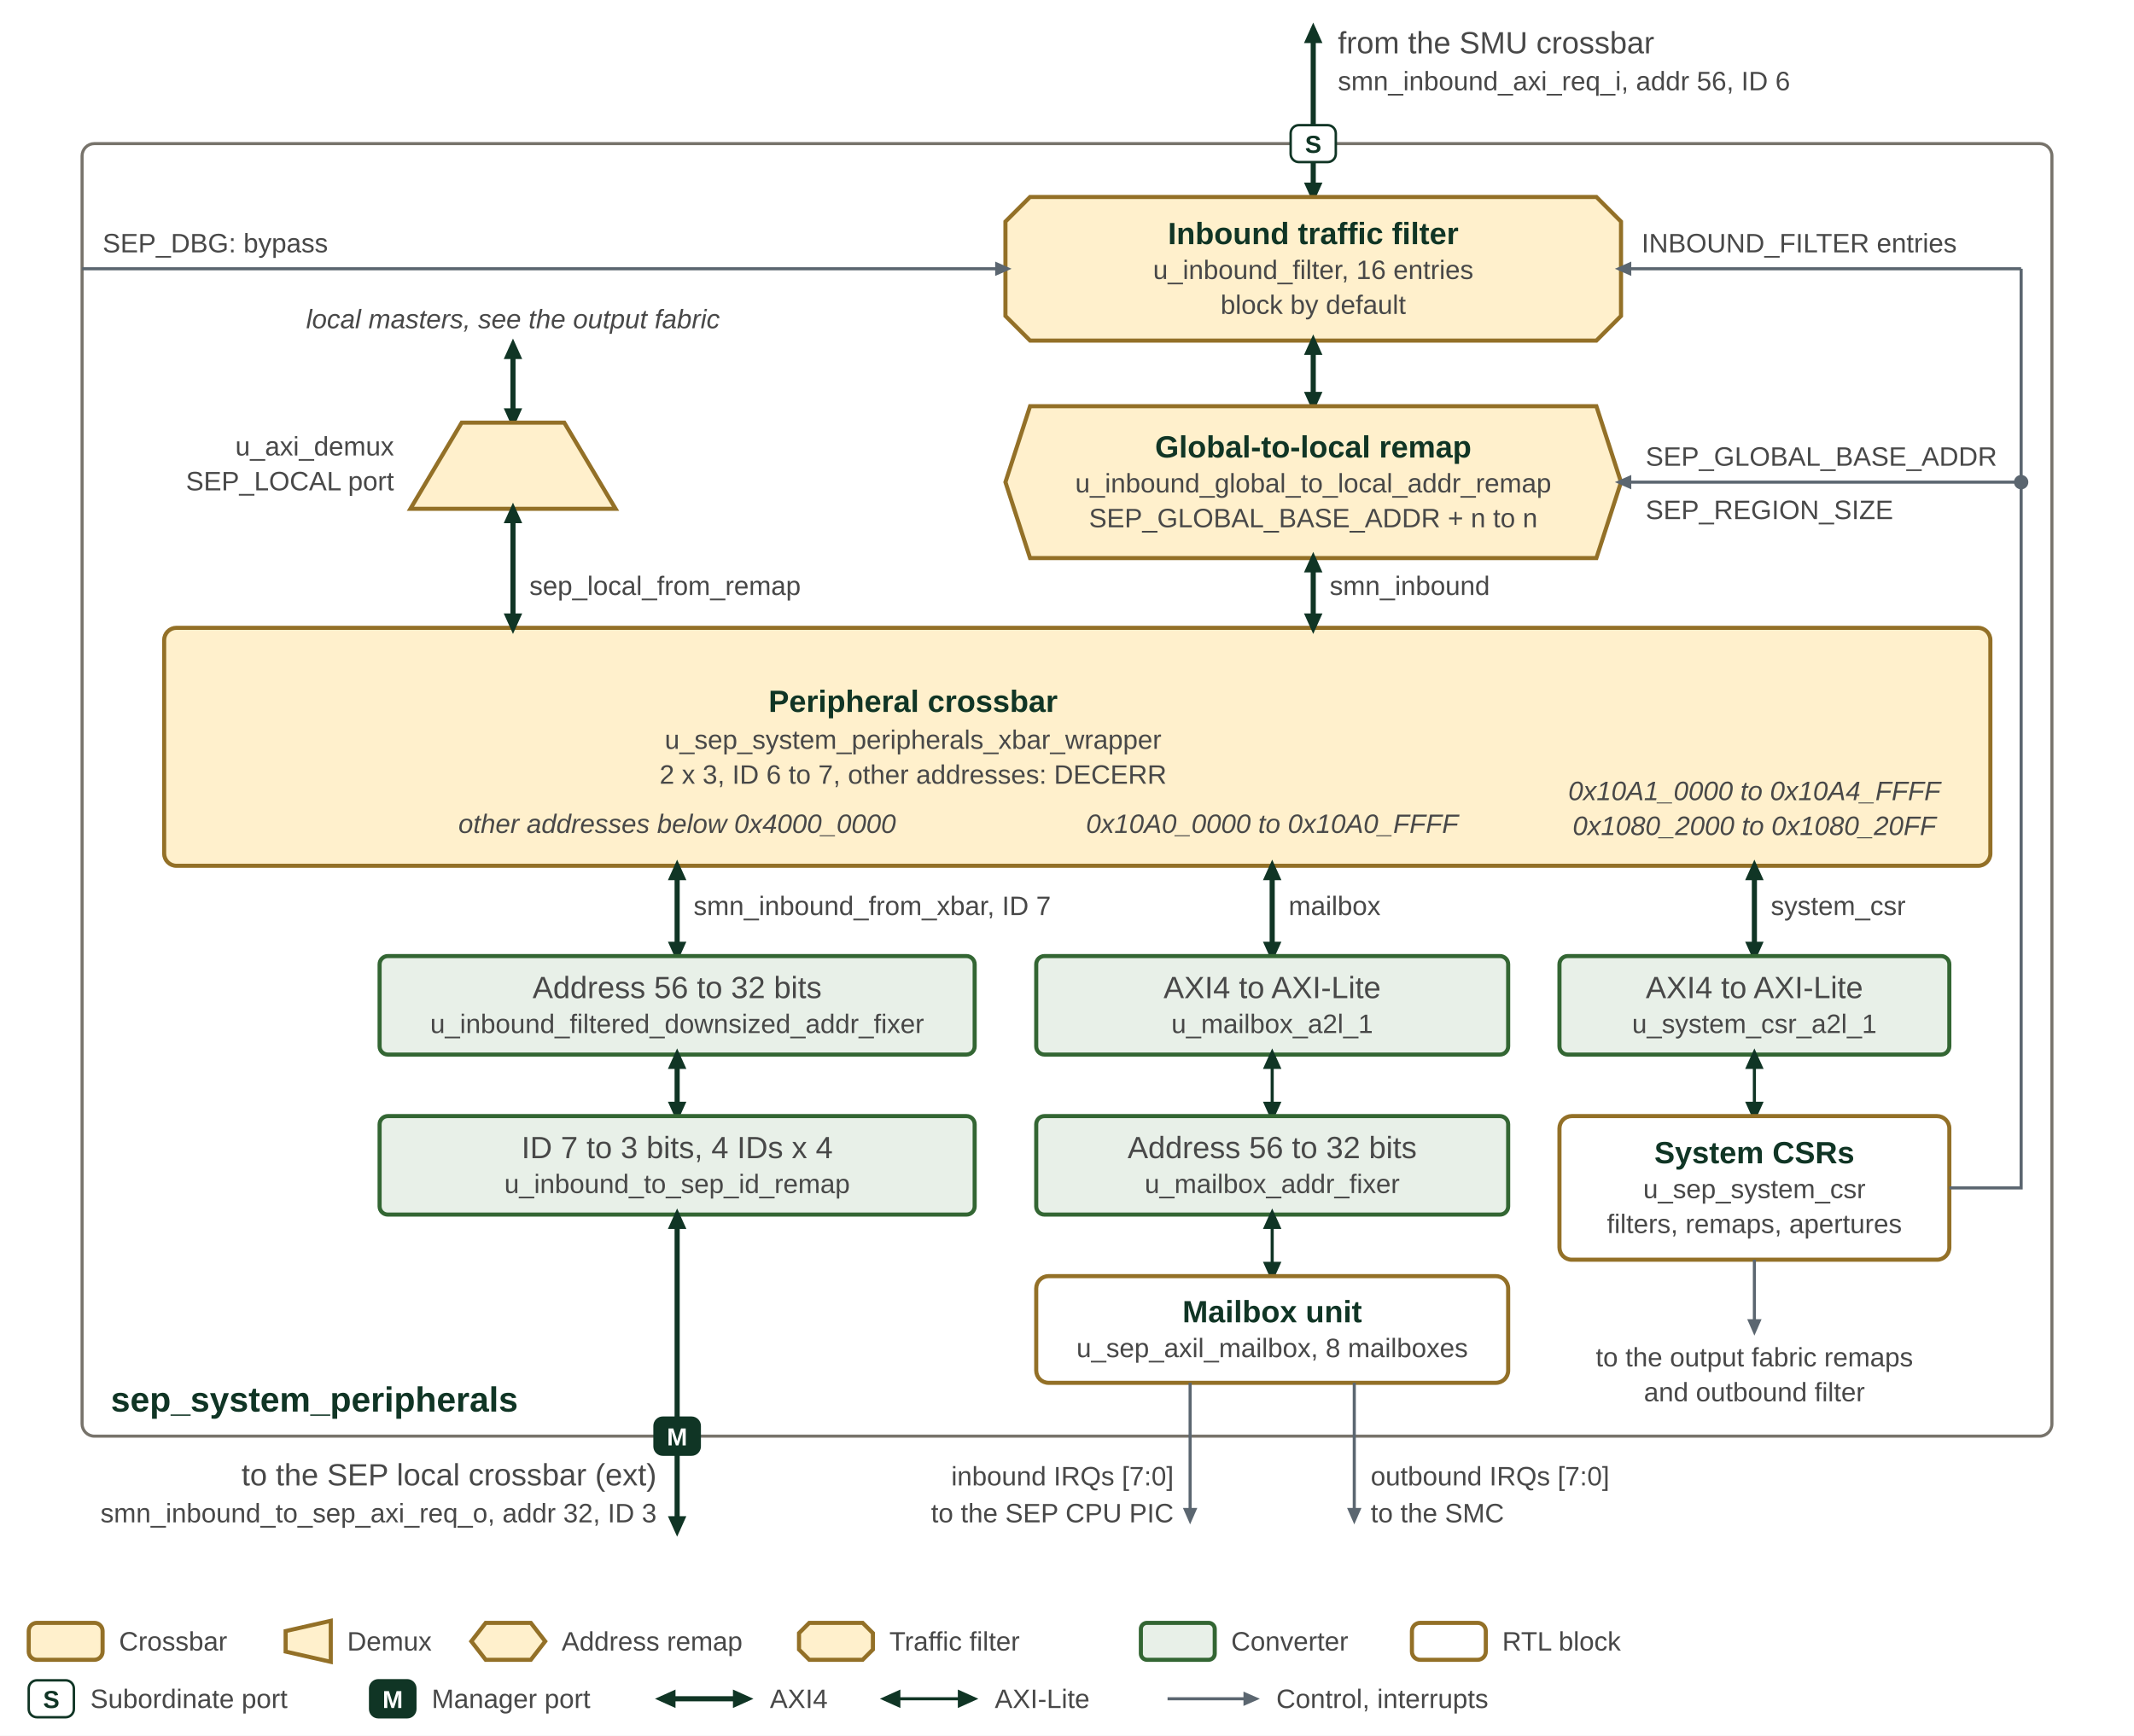
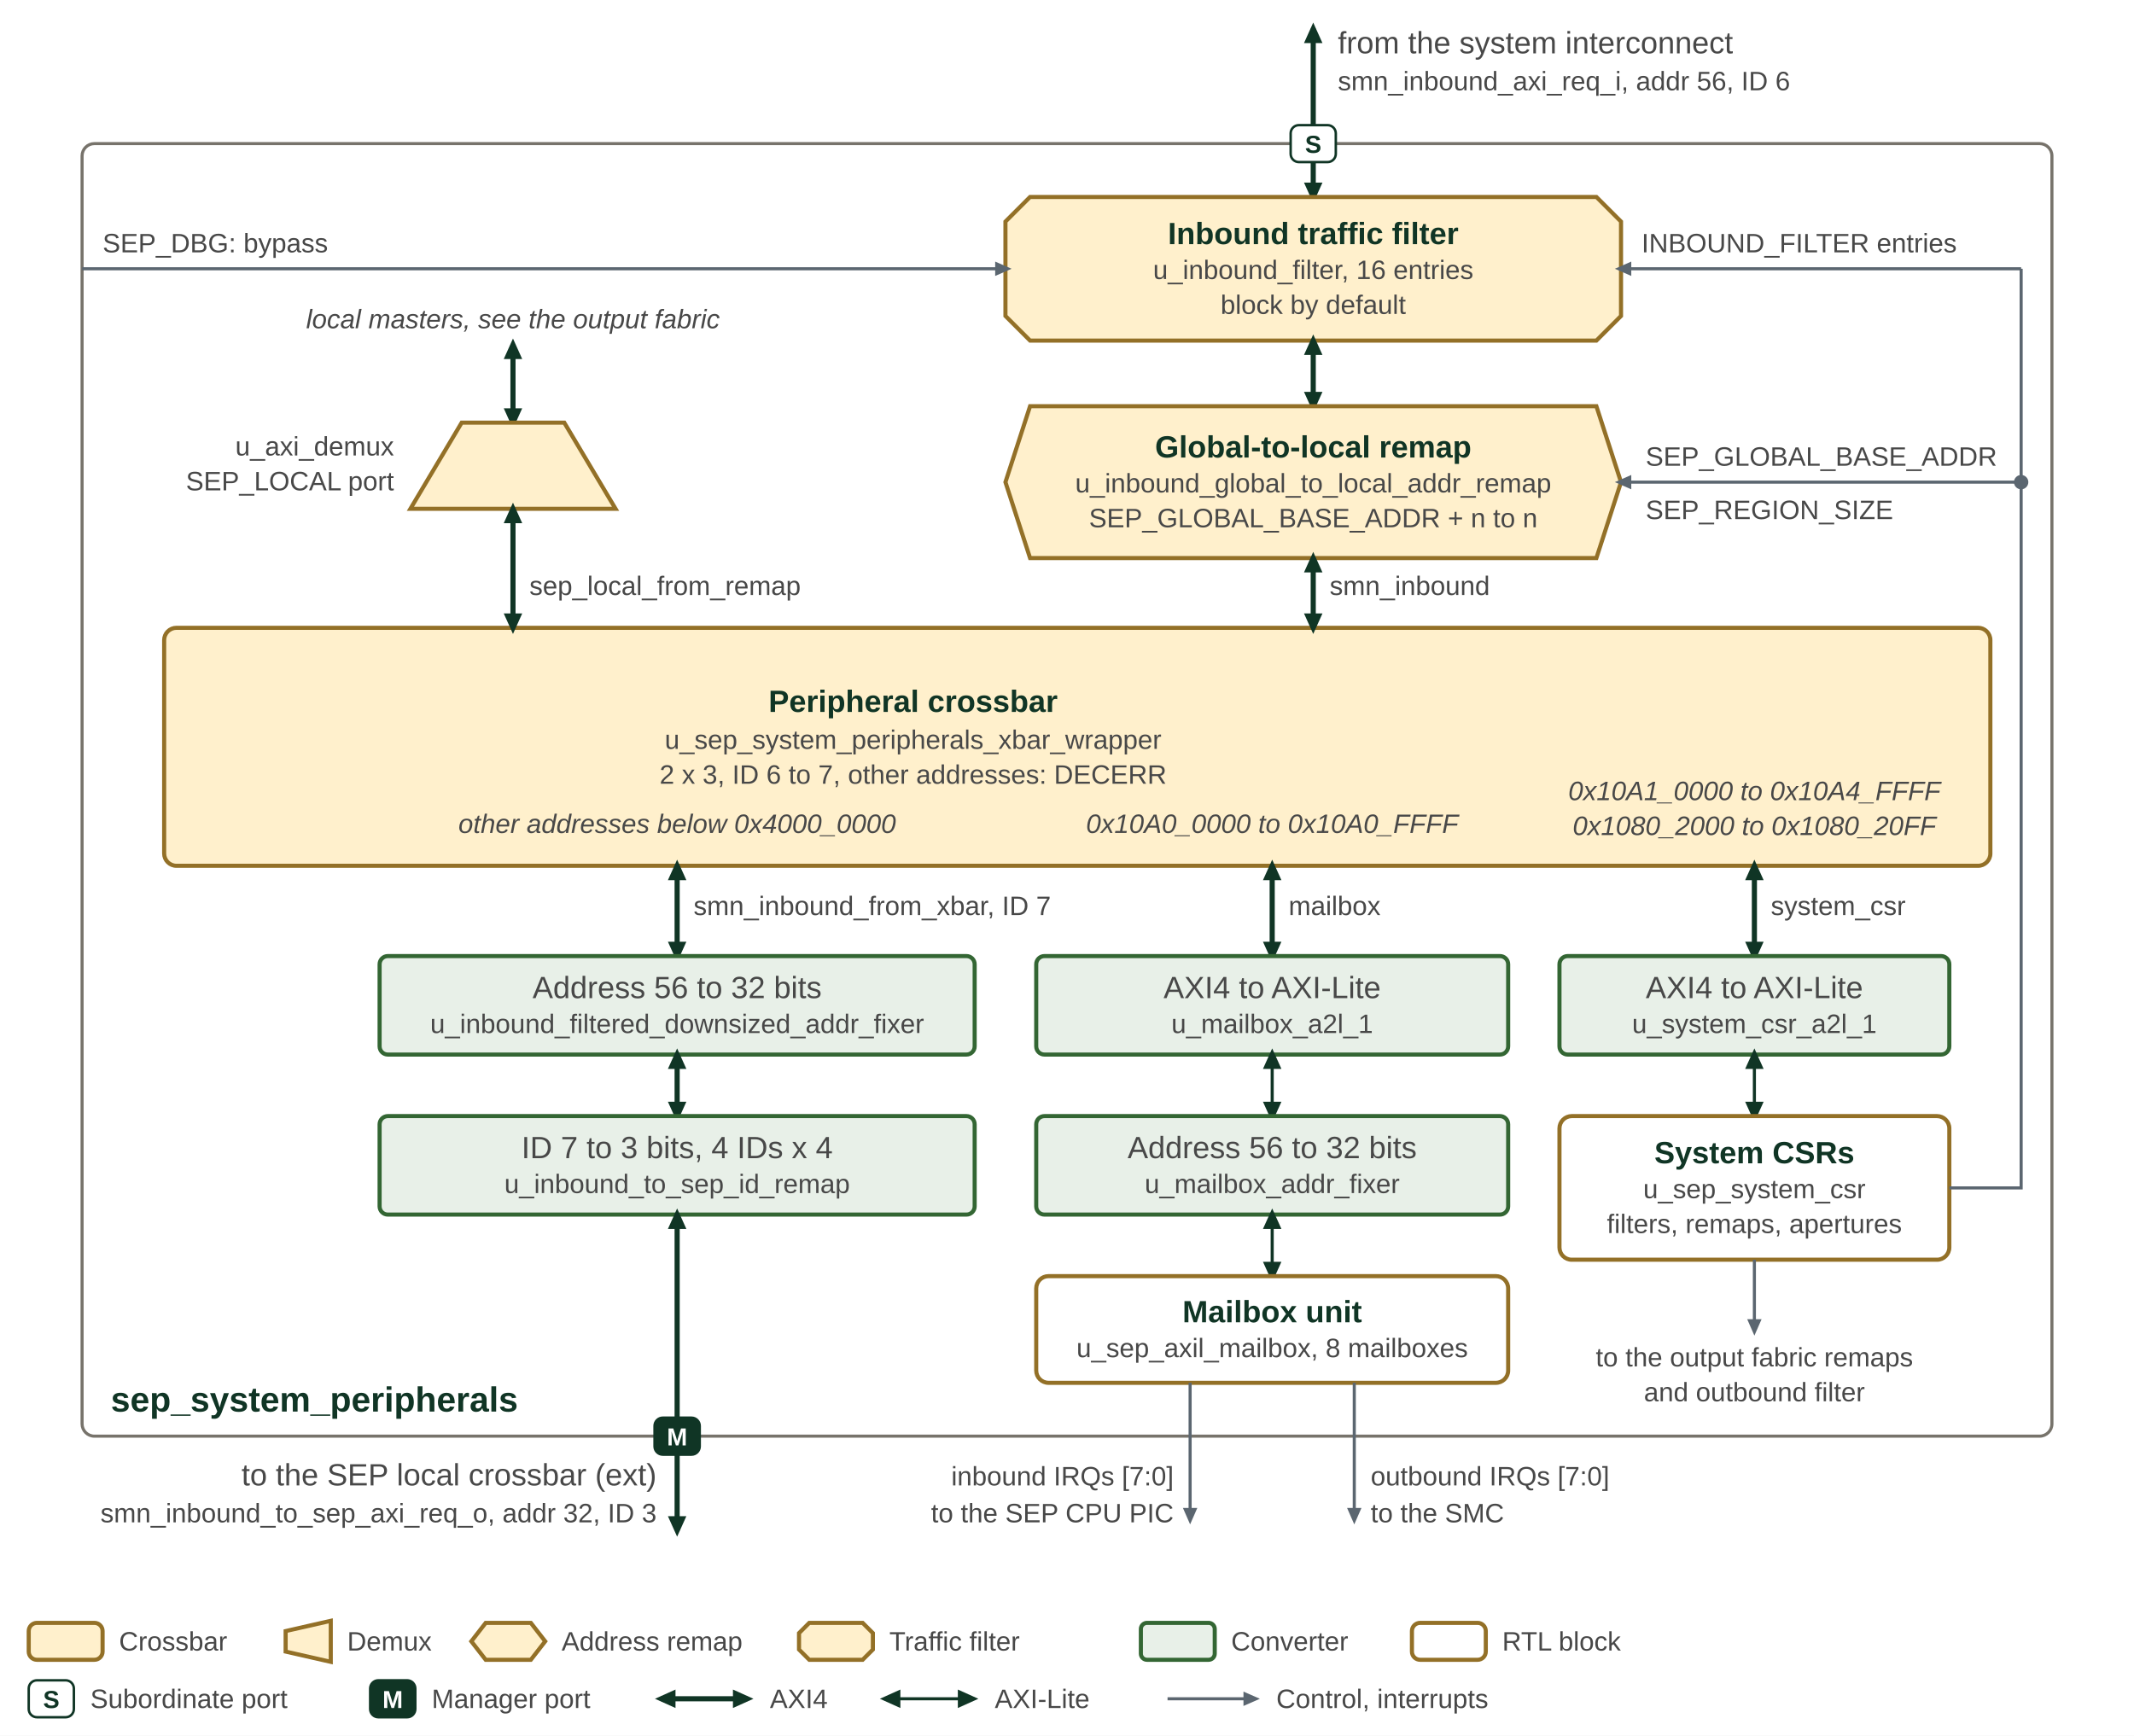
<svg xmlns="http://www.w3.org/2000/svg" width="1040" height="846" viewBox="0 0 1040 846" role="img" aria-labelledby="title desc">
  <defs>
    <marker id="ae" markerUnits="userSpaceOnUse" markerWidth="10" markerHeight="9" refX="7" refY="4.5" orient="auto">
      <path d="M0,0 L10,4.5 L0,9 Z" fill="#103525" />
    </marker>
    <marker id="as" markerUnits="userSpaceOnUse" markerWidth="10" markerHeight="9" refX="3" refY="4.5" orient="auto">
      <path d="M10,0 L0,4.5 L10,9 Z" fill="#103525" />
    </marker>
    <marker id="ge" markerUnits="userSpaceOnUse" markerWidth="8" markerHeight="7" refX="5" refY="3.5" orient="auto">
      <path d="M0,0 L8,3.5 L0,7 Z" fill="#5b6670" />
    </marker>
    <marker id="gs" markerUnits="userSpaceOnUse" markerWidth="8" markerHeight="7" refX="3" refY="3.5" orient="auto">
      <path d="M8,0 L0,3.5 L8,7 Z" fill="#5b6670" />
    </marker>
    <marker id="je" markerUnits="userSpaceOnUse" markerWidth="8" markerHeight="7" refX="5" refY="3.5" orient="auto">
      <path d="M0,0 L8,3.5 L0,7 Z" fill="#42759b" />
    </marker>
    <marker id="js" markerUnits="userSpaceOnUse" markerWidth="8" markerHeight="7" refX="3" refY="3.5" orient="auto">
      <path d="M8,0 L0,3.5 L8,7 Z" fill="#42759b" />
    </marker>
    <marker id="m-smu" markerUnits="userSpaceOnUse" markerWidth="8" markerHeight="7" refX="5" refY="3.5" orient="auto">
      <path d="M0,0 L8,3.5 L0,7 Z" fill="#103525" />
    </marker>
    <marker id="m-ref" markerUnits="userSpaceOnUse" markerWidth="8" markerHeight="7" refX="5" refY="3.5" orient="auto">
      <path d="M0,0 L8,3.5 L0,7 Z" fill="#2f7f79" />
    </marker>
    <marker id="m-per" markerUnits="userSpaceOnUse" markerWidth="8" markerHeight="7" refX="5" refY="3.5" orient="auto">
      <path d="M0,0 L8,3.5 L0,7 Z" fill="#937027" />
    </marker>
    <marker id="m-tel" markerUnits="userSpaceOnUse" markerWidth="8" markerHeight="7" refX="5" refY="3.5" orient="auto">
      <path d="M0,0 L8,3.5 L0,7 Z" fill="#664488" />
    </marker>
    <marker id="m-wdt" markerUnits="userSpaceOnUse" markerWidth="8" markerHeight="7" refX="5" refY="3.5" orient="auto">
      <path d="M0,0 L8,3.5 L0,7 Z" fill="#77736b" />
    </marker>
    <marker id="m-rosc" markerUnits="userSpaceOnUse" markerWidth="8" markerHeight="7" refX="5" refY="3.5" orient="auto">
      <path d="M0,0 L8,3.5 L0,7 Z" fill="#336633" />
    </marker>
    <marker id="m-jtag" markerUnits="userSpaceOnUse" markerWidth="8" markerHeight="7" refX="5" refY="3.5" orient="auto">
      <path d="M0,0 L8,3.5 L0,7 Z" fill="#42759b" />
    </marker>
    <marker id="m-spi" markerUnits="userSpaceOnUse" markerWidth="8" markerHeight="7" refX="5" refY="3.5" orient="auto">
      <path d="M0,0 L8,3.5 L0,7 Z" fill="#5b6670" />
    </marker>
    <marker id="m-slate" markerUnits="userSpaceOnUse" markerWidth="8" markerHeight="7" refX="5" refY="3.5" orient="auto">
      <path d="M0,0 L8,3.5 L0,7 Z" fill="#5b6670" />
    </marker>
    <marker id="m-pg" markerUnits="userSpaceOnUse" markerWidth="8" markerHeight="7" refX="5" refY="3.5" orient="auto">
      <path d="M0,0 L8,3.5 L0,7 Z" fill="#336633" />
    </marker>
    <style>
text { font-family: Arial, sans-serif; font-size: 15px; fill: #484848; }
.t { fill: #484848; }
.b { font-size: 17px; font-weight: bold; fill: #103525; }
.bs { font-size: 15px; font-weight: bold; fill: #103525; }
.h { font-size: 22px; font-weight: bold; fill: #103525; }
.s { font-size: 13px; fill: #484848; }
.si { font-size: 13px; font-style: italic; fill: #484848; }
.pmt { font-size: 12px; font-weight: bold; fill: #ffffff; }
.pst { font-size: 12px; font-weight: bold; fill: #103525; }
.pjt { font-size: 12px; font-weight: bold; fill: #1d4b6e; }
.pct { font-size: 12px; font-weight: bold; fill: #1f5c57; }
.pm { fill: #103525; stroke: #103525; stroke-width: 1.2; }
.ps { fill: #ffffff; stroke: #103525; stroke-width: 1.2; }
.pj { fill: #e8f3ff; stroke: #42759b; stroke-width: 1.2; }
.pc { fill: #d9f0ee; stroke: #2f7f79; stroke-width: 1.2; }
.smu { fill: #ffffff; stroke: #77736b; stroke-width: 1.5; }
.network { fill: #e8f0e8; stroke: #336633; stroke-width: 2; }
.fabric { fill: #fff0cc; stroke: #937027; stroke-width: 2; }
.core { fill: #ffffff; stroke: #937027; stroke-width: 2; }
.future { fill: #ffffff; stroke: #937027; stroke-width: 2; }
.nostroke { stroke: none; }
.fut { fill: none; stroke-dasharray: 7 5; }
.opt { stroke-dasharray: 7 5; }
.hatch { fill: none; stroke: #103525; stroke-opacity: 0.16; stroke-width: 1.2; }
.external { fill: #f2f2f2; stroke: #77736b; stroke-width: 1.5; }
.axi { fill: none; stroke: #103525; stroke-width: 2.5; marker-start: url(#as); marker-end: url(#ae); }
.axio { fill: none; stroke: #103525; stroke-width: 2.5; stroke-dasharray: 8 5; marker-start: url(#as); marker-end: url(#ae); }
.sig { fill: none; stroke: #5b6670; stroke-width: 1.5; marker-start: url(#gs); marker-end: url(#ge); }
.sigo { fill: none; stroke: #5b6670; stroke-width: 1.5; marker-end: url(#ge); }
.jtag { fill: none; stroke: #42759b; stroke-width: 1.8; marker-end: url(#je); }
.jtagb { fill: none; stroke: #42759b; stroke-width: 1.8; marker-start: url(#js); marker-end: url(#je); }
.sigplain { fill: none; stroke: #5b6670; stroke-width: 1.5; }
.n-smu { fill: none; stroke: #103525; stroke-width: 2.5; }
.a-smu { fill: none; stroke: #103525; stroke-width: 2.5; marker-end: url(#m-smu); }
.n-ref { fill: none; stroke: #2f7f79; stroke-width: 1.8; }
.a-ref { fill: none; stroke: #2f7f79; stroke-width: 1.8; marker-end: url(#m-ref); }
.n-per { fill: none; stroke: #937027; stroke-width: 1.8; }
.a-per { fill: none; stroke: #937027; stroke-width: 1.8; marker-end: url(#m-per); }
.n-tel { fill: none; stroke: #664488; stroke-width: 1.8; }
.a-tel { fill: none; stroke: #664488; stroke-width: 1.8; marker-end: url(#m-tel); }
.n-wdt { fill: none; stroke: #77736b; stroke-width: 1.8; }
.a-wdt { fill: none; stroke: #77736b; stroke-width: 1.8; marker-end: url(#m-wdt); }
.n-rosc { fill: none; stroke: #336633; stroke-width: 1.8; }
.a-rosc { fill: none; stroke: #336633; stroke-width: 1.8; marker-end: url(#m-rosc); }
.n-jtag { fill: none; stroke: #42759b; stroke-width: 1.8; }
.a-jtag { fill: none; stroke: #42759b; stroke-width: 1.8; marker-end: url(#m-jtag); }
.n-spi { fill: none; stroke: #5b6670; stroke-width: 1.8; }
.a-spi { fill: none; stroke: #5b6670; stroke-width: 1.8; marker-end: url(#m-spi); }
.n-slate { fill: none; stroke: #5b6670; stroke-width: 1.8; }
.a-slate { fill: none; stroke: #5b6670; stroke-width: 1.8; marker-end: url(#m-slate); }
.n-pg { fill: none; stroke: #336633; stroke-width: 1.8; }
.a-pg { fill: none; stroke: #336633; stroke-width: 1.8; marker-end: url(#m-pg); }
.axil { fill: none; stroke: #103525; stroke-width: 1.5; marker-start: url(#as); marker-end: url(#ae); }
.sigd { fill: none; stroke: #5b6670; stroke-width: 1.5; stroke-dasharray: 5 4; marker-end: url(#ge); }
+ .axin { fill: none; stroke: #103525; stroke-width: 2.5; }
+ .axis { fill: none; stroke: #103525; stroke-width: 2.5; marker-start: url(#as); }
+ .axie { fill: none; stroke: #103525; stroke-width: 2.5; marker-end: url(#ae); }
+ .axiln { fill: none; stroke: #103525; stroke-width: 1.5; }
</style>
  </defs>
  <rect width="1040" height="846" fill="#ffffff" />
  <rect class="smu" x="40" y="70" width="960" height="630" rx="6" />
  <text class="b" x="54" y="688" text-anchor="start">sep_system_peripherals</text>
-   <text class="t" x="652" y="26" text-anchor="start">from the SMU crossbar</text>
+   <text class="t" x="652" y="26" text-anchor="start">from the system interconnect</text>
  <text class="s" x="652" y="44" text-anchor="start">smn_inbound_axi_req_i, addr 56, ID 6</text>
  <path class="axi" d="M640,14 L640,96" />
  <path class="fabric" d="M502,96 L778,96 L790,108 L790,154 L778,166 L502,166 L490,154 L490,108 Z" />
  <text class="bs" x="640" y="119" text-anchor="middle">Inbound traffic filter</text>
  <text class="s" x="640" y="136" text-anchor="middle">u_inbound_filter, 16 entries</text>
  <text class="s" x="640" y="153" text-anchor="middle">block by default</text>
  <path class="sigo" d="M40,131 L490,131" />
  <text class="s" x="50" y="123" text-anchor="start">SEP_DBG: bypass</text>
  <path class="axi" d="M640,166 L640,198" />
  <path class="fabric" d="M502,198 L778,198 L790,235 L778,272 L502,272 L490,235 Z" />
  <text class="bs" x="640" y="223" text-anchor="middle">Global-to-local remap</text>
  <text class="s" x="640" y="240" text-anchor="middle">u_inbound_global_to_local_addr_remap</text>
  <text class="s" x="640" y="257" text-anchor="middle">SEP_GLOBAL_BASE_ADDR + n to n</text>
  <text class="si" x="250" y="160" text-anchor="middle">local masters, see the output fabric</text>
  <path class="axi" d="M250,168 L250,206" />
  <path class="fabric" d="M225,206 L275,206 L300,248 L200,248 Z" />
  <text class="s" x="192" y="222" text-anchor="end">u_axi_demux</text>
  <text class="s" x="192" y="239" text-anchor="end">SEP_LOCAL port</text>
  <rect class="fabric" x="80" y="306" width="890" height="116" rx="6" />
  <path class="axi" d="M640,272 L640,306" />
  <path class="axi" d="M250,248 L250,306" />
  <text class="s" x="258" y="290" text-anchor="start">sep_local_from_remap</text>
  <text class="s" x="648" y="290" text-anchor="start">smn_inbound</text>
  <text class="bs" x="445" y="347" text-anchor="middle">Peripheral crossbar</text>
  <text class="s" x="445" y="365" text-anchor="middle">u_sep_system_peripherals_xbar_wrapper</text>
  <text class="s" x="445" y="382" text-anchor="middle">2 x 3, ID 6 to 7, other addresses: DECERR</text>
  <text class="si" x="330" y="406" text-anchor="middle">other addresses below 0x4000_0000</text>
  <text class="si" x="620" y="406" text-anchor="middle">0x10A0_0000 to 0x10A0_FFFF</text>
  <text class="si" x="855" y="390" text-anchor="middle">0x10A1_0000 to 0x10A4_FFFF</text>
  <text class="si" x="855" y="407" text-anchor="middle">0x1080_2000 to 0x1080_20FF</text>
  <text class="s" x="338" y="446" text-anchor="start">smn_inbound_from_xbar, ID 7</text>
  <text class="s" x="628" y="446" text-anchor="start">mailbox</text>
  <text class="s" x="863" y="446" text-anchor="start">system_csr</text>
  <path class="axi" d="M330,422 L330,466" />
  <rect class="network" x="185" y="466" width="290" height="48" rx="4" />
  <text class="t" x="330" y="486.5" text-anchor="middle">Address 56 to 32 bits</text>
  <text class="s" x="330" y="503.5" text-anchor="middle">u_inbound_filtered_downsized_addr_fixer</text>
  <path class="axi" d="M330,514 L330,544" />
  <rect class="network" x="185" y="544" width="290" height="48" rx="4" />
  <text class="t" x="330" y="564.5" text-anchor="middle">ID 7 to 3 bits, 4 IDs x 4</text>
  <text class="s" x="330" y="581.5" text-anchor="middle">u_inbound_to_sep_id_remap</text>
  <path class="axi" d="M330,592 L330,746" />
  <text class="t" x="320" y="724" text-anchor="end">to the SEP local crossbar (ext)</text>
  <text class="s" x="320" y="742" text-anchor="end">smn_inbound_to_sep_axi_req_o, addr 32, ID 3</text>
  <path class="axi" d="M620,422 L620,466" />
  <rect class="network" x="505" y="466" width="230" height="48" rx="4" />
  <text class="t" x="620" y="486.5" text-anchor="middle">AXI4 to AXI-Lite</text>
  <text class="s" x="620" y="503.5" text-anchor="middle">u_mailbox_a2l_1</text>
  <path class="axil" d="M620,514 L620,544" />
  <rect class="network" x="505" y="544" width="230" height="48" rx="4" />
  <text class="t" x="620" y="564.5" text-anchor="middle">Address 56 to 32 bits</text>
  <text class="s" x="620" y="581.5" text-anchor="middle">u_mailbox_addr_fixer</text>
  <path class="axil" d="M620,592 L620,622" />
  <rect class="core" x="505" y="622" width="230" height="52" rx="6" />
  <text class="bs" x="620" y="644.5" text-anchor="middle">Mailbox unit</text>
  <text class="s" x="620" y="661.5" text-anchor="middle">u_sep_axil_mailbox, 8 mailboxes</text>
  <path class="sigo" d="M580,674 L580,740" />
  <path class="sigo" d="M660,674 L660,740" />
  <text class="s" x="572" y="724" text-anchor="end">inbound IRQs [7:0]</text>
  <text class="s" x="572" y="742" text-anchor="end">to the SEP CPU PIC</text>
  <text class="s" x="668" y="724" text-anchor="start">outbound IRQs [7:0]</text>
  <text class="s" x="668" y="742" text-anchor="start">to the SMC</text>
  <path class="axi" d="M855,422 L855,466" />
  <rect class="network" x="760" y="466" width="190" height="48" rx="4" />
  <text class="t" x="855" y="486.5" text-anchor="middle">AXI4 to AXI-Lite</text>
  <text class="s" x="855" y="503.5" text-anchor="middle">u_system_csr_a2l_1</text>
  <path class="axil" d="M855,514 L855,544" />
  <rect class="core" x="760" y="544" width="190" height="70" rx="6" />
  <text class="bs" x="855" y="567" text-anchor="middle">System CSRs</text>
  <text class="s" x="855" y="584" text-anchor="middle">u_sep_system_csr</text>
  <text class="s" x="855" y="601" text-anchor="middle">filters, remaps, apertures</text>
  <path class="sigo" d="M855,614 L855,648" />
  <text class="s" x="855" y="666" text-anchor="middle">to the output fabric remaps</text>
  <text class="s" x="855" y="683" text-anchor="middle">and outbound filter</text>
  <path class="sigplain" d="M950,579 L985,579 L985,131" />
  <path class="sigo" d="M985,131 L790,131" />
  <circle cx="985" cy="235" r="3.5" fill="#5b6670" />
  <path class="sigo" d="M985,235 L790,235" />
  <text class="s" x="800" y="123" text-anchor="start">INBOUND_FILTER entries</text>
  <text class="s" x="802" y="227" text-anchor="start">SEP_GLOBAL_BASE_ADDR</text>
  <text class="s" x="802" y="253" text-anchor="start">SEP_REGION_SIZE</text>
  <rect class="fabric" x="14" y="791" width="36" height="18" rx="4" />
  <text class="s" x="58" y="804.5" text-anchor="start">Crossbar</text>
  <path class="fabric" d="M139.2,795 L161.2,790 L161.2,810 L139.2,805 Z" />
  <text class="s" x="169.2" y="804.5" text-anchor="start">Demux</text>
  <path class="fabric" d="M236.7,791 L258.7,791 L265.7,800 L258.7,809 L236.7,809 L229.7,800 Z" />
  <text class="s" x="273.7" y="804.5" text-anchor="start">Address remap</text>
  <path class="fabric" d="M394.4,791 L420.4,791 L425.4,796 L425.4,804 L420.4,809 L394.4,809 L389.4,804 L389.4,796 Z" />
  <text class="s" x="433.4" y="804.5" text-anchor="start">Traffic filter</text>
  <rect class="network" x="556" y="791" width="36" height="18" rx="3" />
  <text class="s" x="600" y="804.5" text-anchor="start">Converter</text>
  <rect class="core" x="688.1" y="791" width="36" height="18" rx="4" />
  <text class="s" x="732.1" y="804.5" text-anchor="start">RTL block</text>
  <text class="s" x="44" y="832.5" text-anchor="start">Subordinate port</text>
  <text class="s" x="210.4" y="832.5" text-anchor="start">Manager port</text>
  <path class="axi" d="M322.2,828 L364.2,828" />
  <text class="s" x="375.2" y="832.5" text-anchor="start">AXI4</text>
  <path class="axil" d="M431.8,828 L473.8,828" />
  <text class="s" x="484.8" y="832.5" text-anchor="start">AXI-Lite</text>
  <path class="sigo" d="M569.0,828 L611.0,828" />
  <text class="s" x="622" y="832.5" text-anchor="start">Control, interrupts</text>
  <rect class="ps" x="629.0" y="61.0" width="22" height="18" rx="4" />
  <text class="pst" x="640" y="74.5" text-anchor="middle">S</text>
  <rect class="pm" x="319.0" y="691.0" width="22" height="18" rx="4" />
  <text class="pmt" x="330" y="704.5" text-anchor="middle">M</text>
  <rect class="ps" x="14.0" y="819.0" width="22" height="18" rx="4" />
  <text class="pst" x="25" y="832.5" text-anchor="middle">S</text>
  <rect class="pm" x="180.4" y="819.0" width="22" height="18" rx="4" />
  <text class="pmt" x="191.4" y="832.5" text-anchor="middle">M</text>
</svg>
